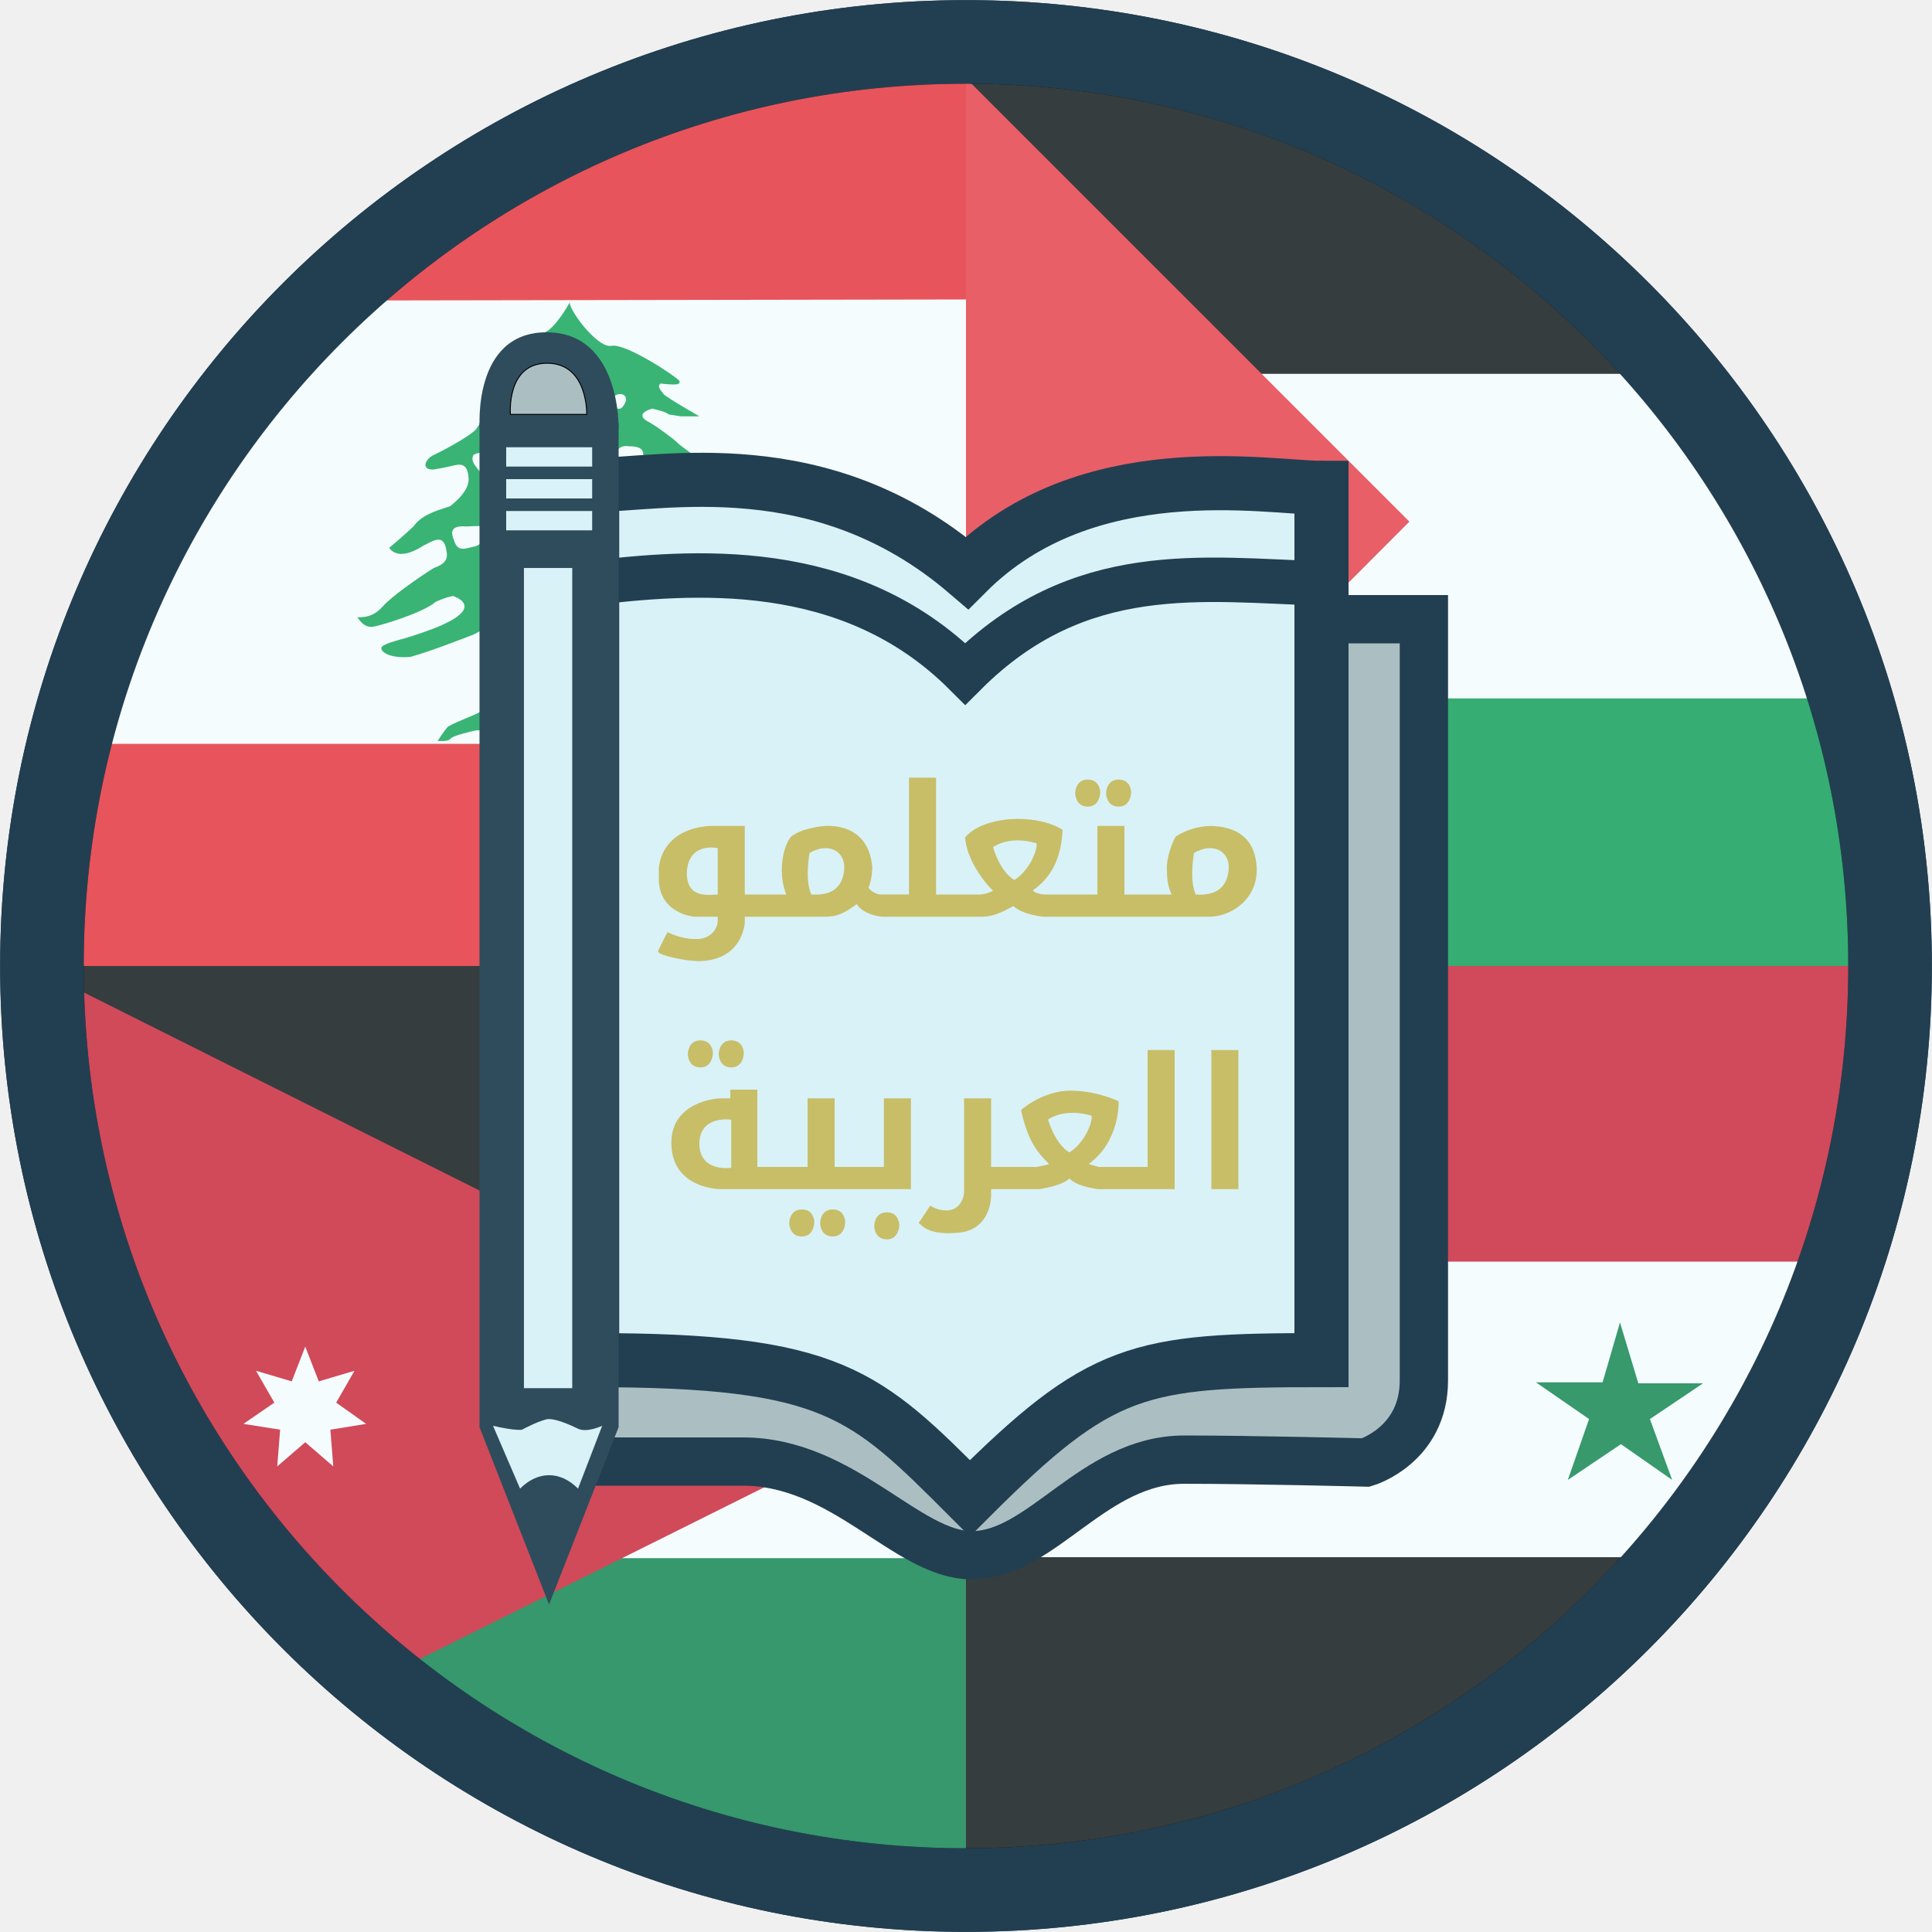
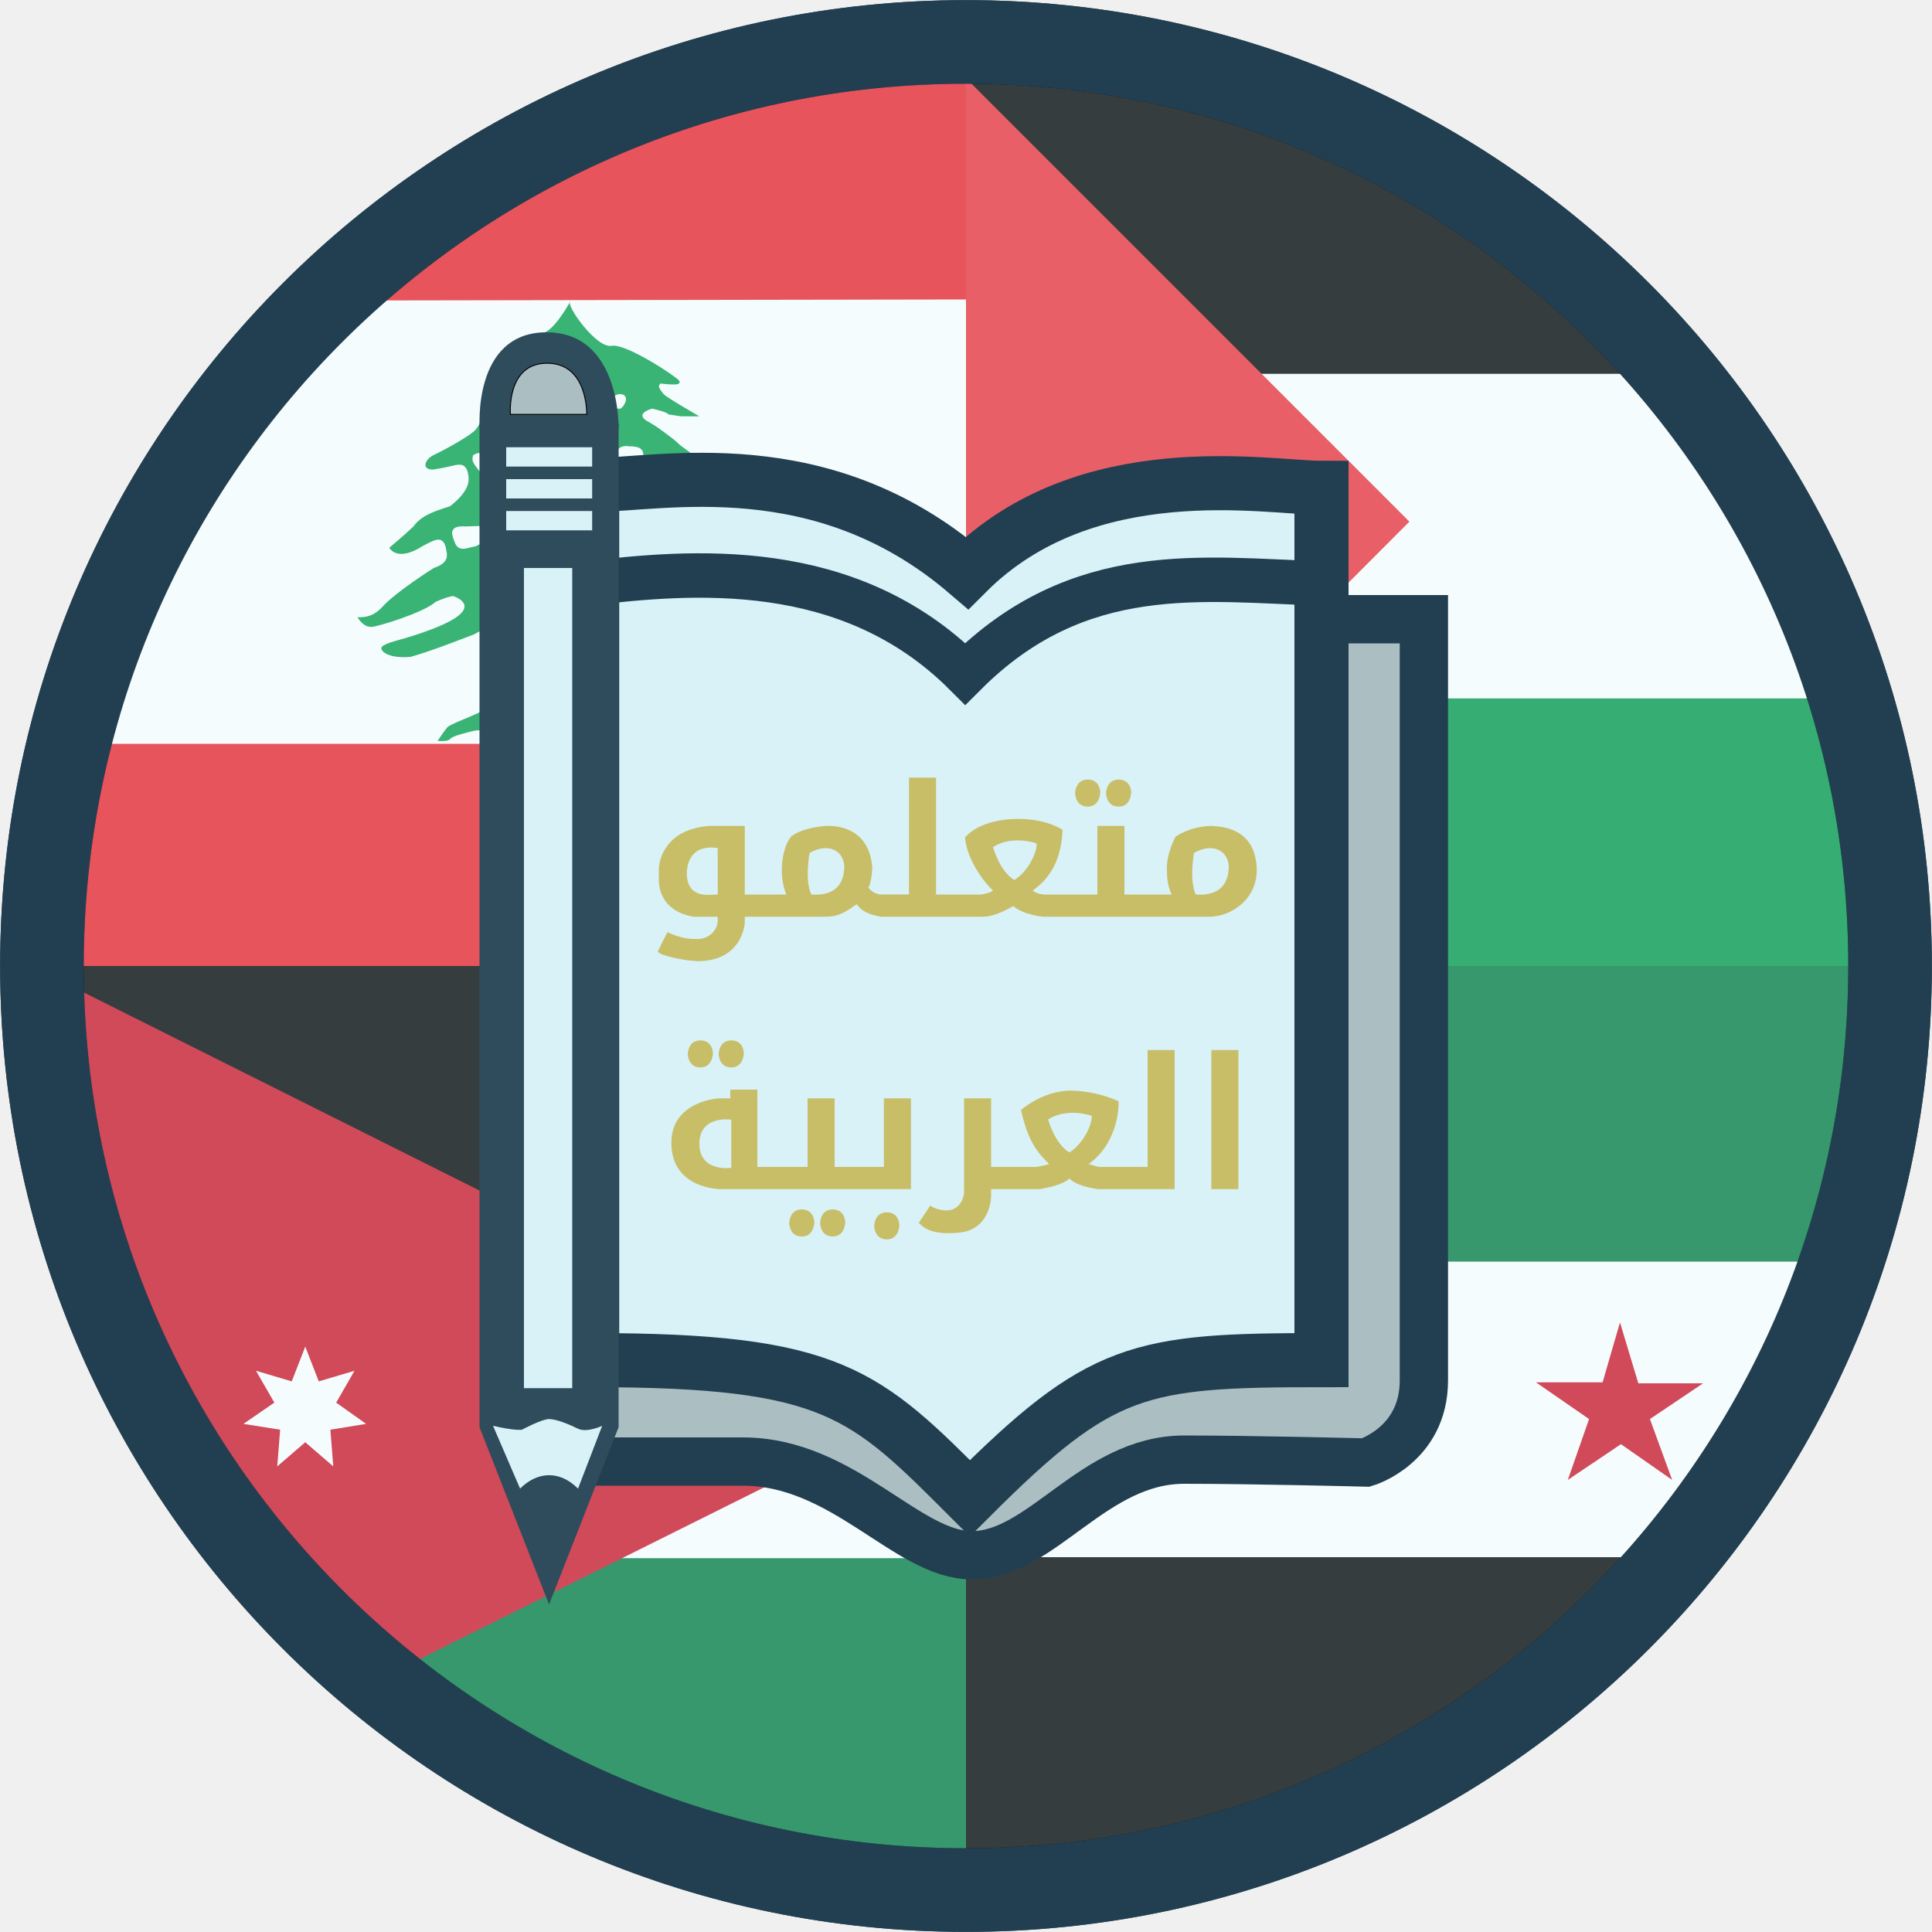
<svg xmlns="http://www.w3.org/2000/svg" width="500" height="500" viewBox="0 0 2000 2000">
  <defs>
    <style>
-       .cls-1, .cls-16, .cls-20, .cls-22 {
+       .cls-1, .cls-14, .cls-18, .cls-20 {
        fill: #d9f2f7;
      }

-       .cls-1, .cls-13, .cls-14, .cls-15, .cls-16, .cls-17 {
+       .cls-1, .cls-11, .cls-12, .cls-13, .cls-14, .cls-15 {
        stroke: #223f51;
      }

-       .cls-1, .cls-13 {
+       .cls-1, .cls-11 {
        stroke-width: 86.55px;
      }

      .cls-2 {
        opacity: 0.75;
      }

      .cls-3 {
        fill: #fff;
      }

-       .cls-10, .cls-11, .cls-12, .cls-14, .cls-15, .cls-16, .cls-17, .cls-18, .cls-19, .cls-20, .cls-21, .cls-22, .cls-3, .cls-4, .cls-5, .cls-6, .cls-7, .cls-8, .cls-9 {
+       .cls-10, .cls-12, .cls-13, .cls-14, .cls-15, .cls-16, .cls-17, .cls-18, .cls-19, .cls-20, .cls-3, .cls-4, .cls-5, .cls-6, .cls-7, .cls-8, .cls-9 {
        fill-rule: evenodd;
      }

      .cls-5 {
        fill: #007a3d;
      }

      .cls-6 {
        fill: #ce1126;
      }

      .cls-7 {
-         fill: #cd1127;
+         fill: #009645;
      }

      .cls-8 {
-         fill: #017b3d;
+         fill: #ed2e38;
      }

      .cls-9 {
-         fill: #009645;
+         fill: #ed1f27;
      }

      .cls-10 {
-         fill: #ed2e38;
-       }
- 
-       .cls-11 {
-         fill: #ed1f27;
-       }
- 
-       .cls-12 {
        fill: #049f48;
      }

-       .cls-13, .cls-17 {
+       .cls-11, .cls-15 {
        fill: none;
      }

-       .cls-14, .cls-19 {
+       .cls-12, .cls-17 {
        fill: #abbfc3;
      }

-       .cls-14, .cls-15 {
+       .cls-12, .cls-13 {
        stroke-width: 50px;
      }

-       .cls-15 {
+       .cls-13 {
        fill: #b0c6cb;
      }

-       .cls-16 {
+       .cls-14 {
        stroke-width: 56px;
      }

-       .cls-17 {
+       .cls-15 {
        stroke-width: 46px;
      }

-       .cls-18 {
+       .cls-16 {
        fill: #2f4c5c;
      }

-       .cls-19 {
+       .cls-17 {
        stroke: #000;
        stroke-width: 1px;
      }

-       .cls-21 {
+       .cls-19 {
        fill: #c8be68;
      }

-       .cls-22 {
+       .cls-20 {
        stroke: #d9f2f7;
        stroke-width: 2px;
      }
    </style>
  </defs>
  <circle id="Ellipse_1_copy" data-name="Ellipse 1 copy" class="cls-1" cx="999.998" cy="999.998" r="956.592" />
  <g class="cls-2">
    <g id="jor">
      <path class="cls-3" d="M999,1285v347H380V1262" />
      <path class="cls-4" d="M80,1000H999v307H607l-194-54L88,1048Z" />
      <path class="cls-5" d="M347,1746s147.048-81.94,148-82,144-50,144-50l2-1h393l2,350-257-11-235-73-154-93" />
      <path class="cls-6" d="M335,1737s16.305,7.98,32.412,13.82C463.7,1702.84,951,1460,951,1460L80,1024l13,372,47,88,83,119,70,84Z" />
      <path class="cls-3" d="M290,1480l-3,38,29-25,29,25-3-38,37-6-31-22,19-33-37,11-14-36-14,36-37-11,19,33-32,22Z" />
    </g>
    <g id="syr">
      <path class="cls-3" d="M1000,1614V1288l895-22-78,218-123,178Z" />
      <path class="cls-4" d="M1000,1612h696s-22.93,45.99-23,47-156.2,126.77-157,127-320,130-320,130l-192,21-4-23V1612Z" />
-       <path class="cls-7" d="M1000,1000v306h923l31-276-27-28-11-2H1000Z" />
-       <path class="cls-8" d="M1164,1532l55-37,53,37-23-63,55-37h-67l-19-63-18,62h-69l55,38Z" />
-       <path id="Shape_49_copy" data-name="Shape 49 copy" class="cls-8" d="M1623,1532l55-37,53,37-23-63,55-37h-67l-19-63-18,62h-69l55,38Z" />
+       <path class="cls-5" d="M1000,926v380h923l31-342.745-27-34.771L1916,926H1000Z" />
+       <path class="cls-6" d="M1243,1532l55-37,53,37-23-63,55-37h-67l-19-63-18,62h-69l55,38Z" />
+       <path id="Shape_49_copy" data-name="Shape 49 copy" class="cls-6" d="M1623,1532l55-37,53,37-23-63,55-37h-67l-19-63-18,62h-69l55,38Z" />
    </g>
    <g id="pal">
-       <path class="cls-9" d="M1940,1000H1000l252-304,44-4,9,1h557l32,1,14,49Z" />
+       <path class="cls-7" d="M1940,1000H1000l252-304,44-4,9,1h557l32,1,14,49Z" />
      <path class="cls-3" d="M1252,723h660l-44-119L1767,372l-308-12-219-1Z" />
      <path class="cls-4" d="M1000,81h370l124,59,64,48,202,181,14,16-10,2H1295L1110,274Z" />
      <path class="cls-4" d="M921,157" />
-       <path class="cls-10" d="M1000,1000s-80-1.536-80-30c0-164.4-29-779.068-29-900,0-14.727,109,11,109,11l459,459Z" />
+       <path class="cls-8" d="M1000,1000s-80-1.536-80-30c0-164.4-29-779.068-29-900,0-14.727,109,11,109,11l459,459Z" />
    </g>
    <g id="leb">
      <path class="cls-3" d="M1000,265V814L63,839,61,696l75-150,81-119,67-82,123-87Z" />
-       <path class="cls-11" d="M75,1000h925V770H113L65,818,52,874Z" />
-       <path class="cls-11" d="M1000,310V83L837,82,650,122,491,196,388,295l12,16Z" />
+       <path class="cls-9" d="M75,1000h925V770H113L65,818,52,874Z" />
+       <path class="cls-9" d="M1000,310V83L837,82,650,122,491,196,388,295l12,16Z" />
      <g>
-         <path class="cls-12" d="M453,767s10.854,0.944,13-2,15-6,15-6,10.49-3.131,14-3,13-2,13-2,19.941-7.024,23-13,28.979-15.036,33-14,12,1,12,1,14.011,3.544,15,5,8,10,8,10l15,12,7,4s4.064,3.794,7,3,5-6,5-6,1.5-9.3,4-9,14,0,14,0,8.467,2.354,11,4a66.8,66.8,0,0,1,7,6s9.289,8.659,16,9,14,1,14,1v-5l-36-32s-18.776-6.15-19-46,1-33,1-33,7.141-16.566,25-7,30.692,9.5,43,9,27,0,27,0,37.58,7.969,49,17,18.818,15.051,24,16,9-3,9-3,8.008-5.348-7-16-13.625-11.742-37-25-31-19-31-19-15.765-9.783-3-17,17.7-6.125,27-1,30.316,12.623,36,6c-26.565-21.884-25-22-25-22s-38.186-38.067-59-33c-11.334-1.549-.591-12.958,0-10s34-3,34-3l30-6s-38.179-14.73-52-18-16-5-16-5-8.554-10.083,8-9,33,4,33,4l11-1s-65.4-44.9-69-49-22-17-22-17l-8-5s-17.588-7.58,3-14c16.836,3.763,17,6,17,6l13,2h19s-34.869-20.058-37-23-7.621-8.339-3-11a103.694,103.694,0,0,0,15,1s6.589-.185,4-4-54.742-38.842-70-36-46.625-40.712-43-46-13.821,27.35-26,32c-11.509,10.813-27.733,23.9-29,26s2.959,2.439,5,2,14-3,14-3,4.708,2.517-12,15c-19.12,10.339-31.165,18.08-37,26,14.4-.253,17,0,17,0s10.93,8.021-2,14-12.4-2.155-27,20c-4.554,6.479-34.944,22.868-44,27s-13.587,15.819,0,15c13.051-2.159,20-4,20-4,7.789-1.911,14.831-2.36,16,12,0.9,7.929-3.394,17.637-19,30-17.749,5.664-30.114,9.941-38,21-11.1,10.523-25,22-25,22s7.733,15.65,35-2c9.447-4.654,19.135-11.559,23,0,2.123,9.281,5.1,17.157-12,23-18.167,11.47-43.493,29.55-52,39s-15.748,12.272-27,12c4.291,6.427,8.3,9.687,14,10s55.011-14.931,67-26c12.123-5.442,18-6,18-6s22.03,6.615,6,20-64,26-64,26-14.183,3.7-16,7,5.677,12.014,30,10c23.251-6.436,61.194-21.744,65-23s23.136-16.4,40-3c10.165,10.587,13.914,19.962,4,41s-28.312,38.577-37,42c-8.956,4.9-30.907,12.5-34,16S453,767,453,767Z" />
+         <path class="cls-10" d="M453,767s10.854,0.944,13-2,15-6,15-6,10.49-3.131,14-3,13-2,13-2,19.941-7.024,23-13,28.979-15.036,33-14,12,1,12,1,14.011,3.544,15,5,8,10,8,10l15,12,7,4s4.064,3.794,7,3,5-6,5-6,1.5-9.3,4-9,14,0,14,0,8.467,2.354,11,4a66.8,66.8,0,0,1,7,6s9.289,8.659,16,9,14,1,14,1v-5l-36-32s-18.776-6.15-19-46,1-33,1-33,7.141-16.566,25-7,30.692,9.5,43,9,27,0,27,0,37.58,7.969,49,17,18.818,15.051,24,16,9-3,9-3,8.008-5.348-7-16-13.625-11.742-37-25-31-19-31-19-15.765-9.783-3-17,17.7-6.125,27-1,30.316,12.623,36,6c-26.565-21.884-25-22-25-22s-38.186-38.067-59-33c-11.334-1.549-.591-12.958,0-10s34-3,34-3l30-6s-38.179-14.73-52-18-16-5-16-5-8.554-10.083,8-9,33,4,33,4l11-1s-65.4-44.9-69-49-22-17-22-17l-8-5s-17.588-7.58,3-14c16.836,3.763,17,6,17,6l13,2h19s-34.869-20.058-37-23-7.621-8.339-3-11a103.694,103.694,0,0,0,15,1s6.589-.185,4-4-54.742-38.842-70-36-46.625-40.712-43-46-13.821,27.35-26,32c-11.509,10.813-27.733,23.9-29,26s2.959,2.439,5,2,14-3,14-3,4.708,2.517-12,15c-19.12,10.339-31.165,18.08-37,26,14.4-.253,17,0,17,0s10.93,8.021-2,14-12.4-2.155-27,20c-4.554,6.479-34.944,22.868-44,27s-13.587,15.819,0,15c13.051-2.159,20-4,20-4,7.789-1.911,14.831-2.36,16,12,0.9,7.929-3.394,17.637-19,30-17.749,5.664-30.114,9.941-38,21-11.1,10.523-25,22-25,22s7.733,15.65,35-2c9.447-4.654,19.135-11.559,23,0,2.123,9.281,5.1,17.157-12,23-18.167,11.47-43.493,29.55-52,39s-15.748,12.272-27,12c4.291,6.427,8.3,9.687,14,10s55.011-14.931,67-26c12.123-5.442,18-6,18-6s22.03,6.615,6,20-64,26-64,26-14.183,3.7-16,7,5.677,12.014,30,10c23.251-6.436,61.194-21.744,65-23s23.136-16.4,40-3c10.165,10.587,13.914,19.962,4,41s-28.312,38.577-37,42c-8.956,4.9-30.907,12.5-34,16S453,767,453,767Z" />
        <path class="cls-3" d="M715,588s10.138-10.981,20-5,4.812,8.57,3,13-9,8-9,8-10.8,1.223-11-1-5.922,5.4-10-7C710.861,589.848,715,588,715,588Z" />
        <path class="cls-3" d="M672,577s18.184-8.488,25-2-4.919,14.487-6,15C669.81,600.059,655.014,585.3,672,577Z" />
        <path class="cls-3" d="M587,623s-6.264-17.552-6-19,3.828-7.958,8-7,9.953,1.916,11,8c-2.891,5.709-12,18-12,18" />
        <path class="cls-3" d="M554,604l5-1s7.894,2.978,8,6-0.137,8.7-1,9-6.605.2-8-5a36.7,36.7,0,0,0-3-8" />
        <path class="cls-3" d="M540,609s-0.044-.254-0.138-0.7c-0.651-3.078-3.685-15.293-10.862-15.3-8.211-.011-6,8-6,8l4,11s3.521,14.353,10,7,3-6,3-6v-4Z" />
        <path class="cls-3" d="M469,556s-6.237-12.629,13-11c19.346-.989,22,0,22,0s21.237,0.513,4,14c-18.874,6.723-12.653,6.186-18,7s-15.087,6.024-19-4S469,556,469,556Z" />
        <path class="cls-3" d="M545,528s-4.825-7.244-1-8a11.284,11.284,0,0,1,7,1s9.21,4.918,7,9a4.787,4.787,0,0,1-6,1Z" />
        <path class="cls-3" d="M574,521s-0.193-7.771,4-7c4.3-.43,6,4,6,4s-0.956,9.846-4,8C576.083,526.663,574.139,525.023,574,521Z" />
        <path class="cls-3" d="M594,533a13.929,13.929,0,0,1,6-12c6.087,2.666,9.474,8.791,10,11s2.781,7.873,2,10-8.908,4.057-14-1S594,533,594,533Z" />
        <path class="cls-3" d="M617,539s0.949-8.111,4-6a6.14,6.14,0,0,1,4,4s2.105,4.653,2,7c-1.909,2.486-4.543,4.416-6,3s-4-8-4-8" />
        <path class="cls-3" d="M496,469a16.2,16.2,0,0,1,13,6c5.735,6.717,10.379,11.54,2,15s-13.238.036-16-4-7.98-8.288-5-15C494.834,468.367,496,469,496,469Z" />
        <path class="cls-3" d="M520,473s-2.9-12.626,11-9c7.1,0.164,11.79-2.4,10,5-5.622,9.256-2.141,9.305-10,12s-6.48,2.14-9,0c-0.562-4.1-2-4-2-4v-4Z" />
        <path class="cls-3" d="M579,460s12.008-3.832,14-5a10.474,10.474,0,0,1,5-1s9.053,3.057,0,10c-9.479,2.686-10.988.889-13,0A43.793,43.793,0,0,1,579,460Z" />
        <path class="cls-3" d="M610,465s7.342-10.747,8-11,7.6-2.685,8,3-1.212,10.143-3,10-4.507,2.611-8,2a7.591,7.591,0,0,1-6-2Z" />
        <path class="cls-3" d="M637,471a12.607,12.607,0,0,1,2.847-5.8c2.035-2.278,5.459-4.148,11.153-3.2,11.075-.081,14.838,2.842,15,9s-3.647,10.309-8,11a113.608,113.608,0,0,0-12-2,30.961,30.961,0,0,1-6-2l-3-4v-3" />
        <path class="cls-3" d="M632,417s1.864-9.629,11-9c4,0.526,5.18,3.252,5,6s-3.8,8.881-6,9-8.611.2-9-2A30.516,30.516,0,0,0,632,417Z" />
        <path class="cls-3" d="M616,417s-0.178.006-.484,0c-0.507,0-1.366-.029-2.351-0.137-2.407-.265-5.566-1.023-6.181-3.166A3.206,3.206,0,0,1,607,412c1.358-5.323,4.42-4.985,7-5s6.227-.918,8,2a4.275,4.275,0,0,1,0,5l-3,3h-3" />
        <path class="cls-3" d="M571,421l9-9s9.355-2.617,10-3,4.829-.549,6,1,3.272,6.621,1,10a22.855,22.855,0,0,1-8,4c-1.287.356-8.279,0.782-10,2s-6.869.527-7,0a9.432,9.432,0,0,0-2-2Z" />
        <path class="cls-3" d="M536,440l6-8,11-7s3.833-5.04,8,0c2.531,4.137,1.14,7.372-2,11s-14,10.67-17,12-6.2-1.72-7-2-1-3-1-3Z" />
        <path class="cls-3" d="M534,407v-5s3.627-4.374,8-4c4.3,0.747,4.149,4.178,4,5s-2.7,5.805-4,6-7,4-7,4Z" />
        <path class="cls-3" d="M677,504l2-3s4.667-4.4,10-3c4.771,2.524,8.045,5.047,8,8-0.607,3.515-3.4,7.835-8,9-5.812-.708-10.007-1.639-11-3a22.046,22.046,0,0,1-2-5Z" />
        <path class="cls-3" d="M837,466" />
      </g>
    </g>
  </g>
-   <circle class="cls-13" cx="999.998" cy="999.998" r="956.592" />
+   <circle class="cls-11" cx="999.998" cy="999.998" r="956.592" />
  <g>
    <g id="Bookpen">
-       <path class="cls-14" d="M589,1513H769c104.454,0,170.056,97,237,97,72.77,0,125.51-99,220-99,71.92,0,188,3,188,3s60-17.8,60-85V641H582Z" />
-       <path class="cls-15" d="M2083,744" />
-       <path class="cls-16" d="M1368,505v903c-190,0-228.29,7.29-364,143-108.571-108.57-141-143-391-143V502c71.927,0,237.154-38.264,388,91C1124.81,469.187,1312.18,505,1368,505Z" />
-       <path class="cls-17" d="M608,604c107.611-12.7,270.56-27.116,391.192,93.515C1117.29,579.417,1245.24,600.19,1369,604" />
+       <path class="cls-12" d="M589,1513H769c104.454,0,170.056,97,237,97,72.77,0,125.51-99,220-99,71.92,0,188,3,188,3s60-17.8,60-85V641H582Z" />
+       <path class="cls-13" d="M2083,744" />
+       <path class="cls-14" d="M1368,505v903c-190,0-228.29,7.29-364,143-108.571-108.57-141-143-391-143V502c71.927,0,237.154-38.264,388,91C1124.81,469.187,1312.18,505,1368,505Z" />
+       <path class="cls-15" d="M608,604c107.611-12.7,270.56-27.116,391.192,93.515C1117.29,579.417,1245.24,600.19,1369,604" />
    </g>
    <g>
-       <path class="cls-18" d="M496.378,1477.39V437.985h144V1477.39l-72,183.6Z" />
-       <path id="Shape_7_copy" data-name="Shape 7 copy" class="cls-18" d="M496.642,444.005H640.373s2.729-100.011-74.6-100.011S496.642,444.005,496.642,444.005Z" />
-       <path class="cls-19" d="M528.378,429h79s1.5-53-41-53S528.378,429,528.378,429Z" />
-       <path class="cls-20" d="M613,483V463H524v20h89Z" />
-       <path id="Shape_8_copy" data-name="Shape 8 copy" class="cls-20" d="M613,516V496H524v20h89Z" />
-       <path id="Shape_8_copy_2" data-name="Shape 8 copy 2" class="cls-20" d="M613,549V529H524v20h89Z" />
-       <path class="cls-20" d="M542.378,1437.03h50V587.971h-50V1437.03Z" />
-       <path class="cls-20" d="M784.378,1568" />
-       <path class="cls-20" d="M623.378,1476s-16.606,42.98-25,65c-19.229-19.23-42.221-17.78-60,0l-28-65c23.934,5.5,30,4,30,4s20.44-11,28-11,20.914,5.53,30,10S623.378,1476,623.378,1476Z" />
+       <path class="cls-16" d="M496.378,1477.39V437.985h144V1477.39l-72,183.6Z" />
+       <path id="Shape_7_copy" data-name="Shape 7 copy" class="cls-16" d="M496.642,444.005H640.373s2.729-100.011-74.6-100.011S496.642,444.005,496.642,444.005Z" />
+       <path class="cls-17" d="M528.378,429h79s1.5-53-41-53S528.378,429,528.378,429Z" />
+       <path class="cls-18" d="M613,483V463H524v20h89Z" />
+       <path id="Shape_8_copy" data-name="Shape 8 copy" class="cls-18" d="M613,516V496H524v20h89Z" />
+       <path id="Shape_8_copy_2" data-name="Shape 8 copy 2" class="cls-18" d="M613,549V529H524v20h89Z" />
+       <path class="cls-18" d="M542.378,1437.03h50V587.971h-50V1437.03Z" />
+       <path class="cls-18" d="M784.378,1568" />
+       <path class="cls-18" d="M623.378,1476s-16.606,42.98-25,65c-19.229-19.23-42.221-17.78-60,0l-28-65c23.934,5.5,30,4,30,4s20.44-11,28-11,20.914,5.53,30,10S623.378,1476,623.378,1476Z" />
    </g>
    <g>
-       <path class="cls-21" d="M1282,1231V1087h-28v144h28Z" />
-       <path class="cls-21" d="M1188,1087h28v144h-79s-21.12-2.12-30-11c-7.73,7.73-31,11-31,11h-50v7s0.18,34.72-33,38-38.607-8.07-42-10c4.778-6.94,12-18,12-18a30.114,30.114,0,0,0,17,5c10.394,0,16.82-8.07,18-18-0.05-10.54,0-98,0-98h28v71h47s10.73-1.9,13-3c-8.45-9.01-21.26-19.24-29-56,5.17-4.52,26.5-20.55,53-20a128.073,128.073,0,0,1,48,11s1.93,41.13-31,65c12.66,3.75,10.3,3,11,3h50V1087Z" />
-       <path class="cls-21" d="M915,1137h28v94H746s-51,.24-51-48c0-42.3,46.562-46,50-46h11v-9h28v80h52v-71h28v71h51v-71Z" />
-       <path class="cls-21" d="M905,1269s0.116-14,13-14,13,13,13,13,0.007,15-13,15S905,1269,905,1269Z" />
-       <path id="Shape_60_copy" data-name="Shape 60 copy" class="cls-21" d="M849,1266s0.116-14,13-14,13,13,13,13,0.007,15-13,15S849,1266,849,1266Z" />
-       <path id="Shape_60_copy_2" data-name="Shape 60 copy 2" class="cls-21" d="M817,1266s0.116-14,13-14,13,13,13,13,0.007,15-13,15S817,1266,817,1266Z" />
-       <path id="Shape_60_copy_3" data-name="Shape 60 copy 3" class="cls-21" d="M744,1091s0.116-14,13-14,13,13,13,13,0.007,15-13,15S744,1091,744,1091Z" />
-       <path id="Shape_60_copy_3-2" data-name="Shape 60 copy 3" class="cls-21" d="M712,1091s0.116-14,13-14,13,13,13,13,0.007,15-13,15S712,1091,712,1091Z" />
-       <path class="cls-22" d="M756,1208v-48s-31-4.36-31,24S756,1208,756,1208Z" />
-       <path class="cls-20" d="M1085,1159s16.13-12.67,45-4c1.27,6.7-7.26,28.25-23,38C1091.61,1183.62,1085,1159,1085,1159Z" />
+       <path class="cls-19" d="M1282,1231V1087h-28v144h28Z" />
+       <path class="cls-19" d="M1188,1087h28v144h-79s-21.12-2.12-30-11c-7.73,7.73-31,11-31,11h-50v7s0.18,34.72-33,38-38.607-8.07-42-10c4.778-6.94,12-18,12-18a30.114,30.114,0,0,0,17,5c10.394,0,16.82-8.07,18-18-0.05-10.54,0-98,0-98h28v71h47s10.73-1.9,13-3c-8.45-9.01-21.26-19.24-29-56,5.17-4.52,26.5-20.55,53-20a128.073,128.073,0,0,1,48,11s1.93,41.13-31,65c12.66,3.75,10.3,3,11,3h50V1087Z" />
+       <path class="cls-19" d="M915,1137h28v94H746s-51,.24-51-48c0-42.3,46.562-46,50-46h11v-9h28v80h52v-71h28v71h51v-71Z" />
+       <path class="cls-19" d="M905,1269s0.116-14,13-14,13,13,13,13,0.007,15-13,15S905,1269,905,1269Z" />
+       <path id="Shape_60_copy" data-name="Shape 60 copy" class="cls-19" d="M849,1266s0.116-14,13-14,13,13,13,13,0.007,15-13,15S849,1266,849,1266Z" />
+       <path id="Shape_60_copy_2" data-name="Shape 60 copy 2" class="cls-19" d="M817,1266s0.116-14,13-14,13,13,13,13,0.007,15-13,15S817,1266,817,1266Z" />
+       <path id="Shape_60_copy_3" data-name="Shape 60 copy 3" class="cls-19" d="M744,1091s0.116-14,13-14,13,13,13,13,0.007,15-13,15S744,1091,744,1091Z" />
+       <path id="Shape_60_copy_3-2" data-name="Shape 60 copy 3" class="cls-19" d="M712,1091s0.116-14,13-14,13,13,13,13,0.007,15-13,15S712,1091,712,1091Z" />
+       <path class="cls-20" d="M756,1208v-48s-31-4.36-31,24S756,1208,756,1208Z" />
+       <path class="cls-18" d="M1085,1159s16.13-12.67,45-4c1.27,6.7-7.26,28.25-23,38C1091.61,1183.62,1085,1159,1085,1159Z" />
    </g>
    <g>
-       <path id="Shape_60_copy_4" data-name="Shape 60 copy 4" class="cls-21" d="M1145,821s0.12-14,13-14,13,13,13,13,0.01,15-13,15S1145,821,1145,821Z" />
-       <path id="Shape_60_copy_4-2" data-name="Shape 60 copy 4" class="cls-21" d="M1113,821s0.12-14,13-14,13,13,13,13,0.01,15-13,15S1113,821,1113,821Z" />
-       <path class="cls-21" d="M1213,926s-5-7.9-5-24c-1.21-17.617,9-36,9-36a70.59,70.59,0,0,1,37-11c26.43,0.909,45.59,12.582,47,44,0.81,32.63-27.45,50-49,50H1080s-20.44-1.7-31-11c-12.08,6.653-22.04,11-32,11H913s-18.84-1.462-26-13c-11.4,7.845-18.357,13-33,13H771v6s-1.676,40-49,40c-4.214-.325-11-1-11-1s-28.1-4.232-30-9c3.428-7.72,10-20,10-20s14.769,7.56,29,7c14.359,0.98,23-9.779,23-19v-4H719s-35.206-2.477-37-37c0-5.565.171-9.071,0-13,0.854-12.215,8.977-40.5,52-44h37v71h43c-8.454-20.016-4.565-48.579,5-60,11.242-9.024,33.508-11,36-11s45.122-3.337,48,44c-0.761,13.911-4,20-4,20s5.092,7.128,14,7,28,0,28,0V805h28V926h46s8.47-.823,13-4c-7.97-7.27-26.95-30.875-29-55,18.41-22.306,72.74-25.619,101-8-1.75,38.766-18.75,53.785-31,63,6.05,4.554,14,4,14,4h53V855h28v71h49Z" />
-       <path id="Shape_62_copy" data-name="Shape 62 copy" class="cls-20" d="M840,926s-7.035-10.734-2-43c20.567-11.788,36.692-1.322,36,16C873.308,908.8,869.777,928.077,840,926Z" />
-       <path id="Shape_57_copy" data-name="Shape 57 copy" class="cls-20" d="M1028,877s16.13-12.673,45-4c1.27,6.7-7.26,28.245-23,38C1034.61,901.62,1028,877,1028,877Z" />
-       <path class="cls-20" d="M743,878v48c-8.654,0-32.389,5.161-32-23C712.805,870.905,743,878,743,878Z" />
-       <path class="cls-20" d="M1238,926s-7.04-10.734-2-43c20.57-11.788,36.69-1.322,36,16C1271.31,908.8,1267.78,928.077,1238,926Z" />
+       <path id="Shape_60_copy_4" data-name="Shape 60 copy 4" class="cls-19" d="M1145,821s0.12-14,13-14,13,13,13,13,0.01,15-13,15S1145,821,1145,821Z" />
+       <path id="Shape_60_copy_4-2" data-name="Shape 60 copy 4" class="cls-19" d="M1113,821s0.12-14,13-14,13,13,13,13,0.01,15-13,15S1113,821,1113,821Z" />
+       <path class="cls-19" d="M1213,926s-5-7.9-5-24c-1.21-17.617,9-36,9-36a70.59,70.59,0,0,1,37-11c26.43,0.909,45.59,12.582,47,44,0.81,32.63-27.45,50-49,50H1080s-20.44-1.7-31-11c-12.08,6.653-22.04,11-32,11H913s-18.84-1.462-26-13c-11.4,7.845-18.357,13-33,13H771v6s-1.676,40-49,40c-4.214-.325-11-1-11-1s-28.1-4.232-30-9c3.428-7.72,10-20,10-20s14.769,7.56,29,7c14.359,0.98,23-9.779,23-19v-4H719s-35.206-2.477-37-37c0-5.565.171-9.071,0-13,0.854-12.215,8.977-40.5,52-44h37v71h43c-8.454-20.016-4.565-48.579,5-60,11.242-9.024,33.508-11,36-11s45.122-3.337,48,44c-0.761,13.911-4,20-4,20s5.091,7.128,14,7,28,0,28,0V805h28V926h46s8.47-.823,13-4c-7.97-7.27-26.95-30.875-29-55,18.41-22.306,72.74-25.619,101-8-1.75,38.766-18.75,53.784-31,63,6.05,4.554,14,4,14,4h53V855h28v71h49Z" />
+       <path id="Shape_62_copy" data-name="Shape 62 copy" class="cls-18" d="M840,926s-7.035-10.734-2-43c20.567-11.788,36.692-1.322,36,16C873.307,908.8,869.777,928.077,840,926Z" />
+       <path id="Shape_57_copy" data-name="Shape 57 copy" class="cls-18" d="M1028,877s16.13-12.673,45-4c1.27,6.7-7.26,28.245-23,38C1034.61,901.62,1028,877,1028,877Z" />
+       <path class="cls-18" d="M743,878v48c-8.654,0-32.389,5.161-32-23C712.805,870.905,743,878,743,878Z" />
+       <path class="cls-18" d="M1238,926s-7.04-10.734-2-43c20.57-11.788,36.69-1.322,36,16C1271.31,908.8,1267.78,928.077,1238,926Z" />
    </g>
  </g>
</svg>
